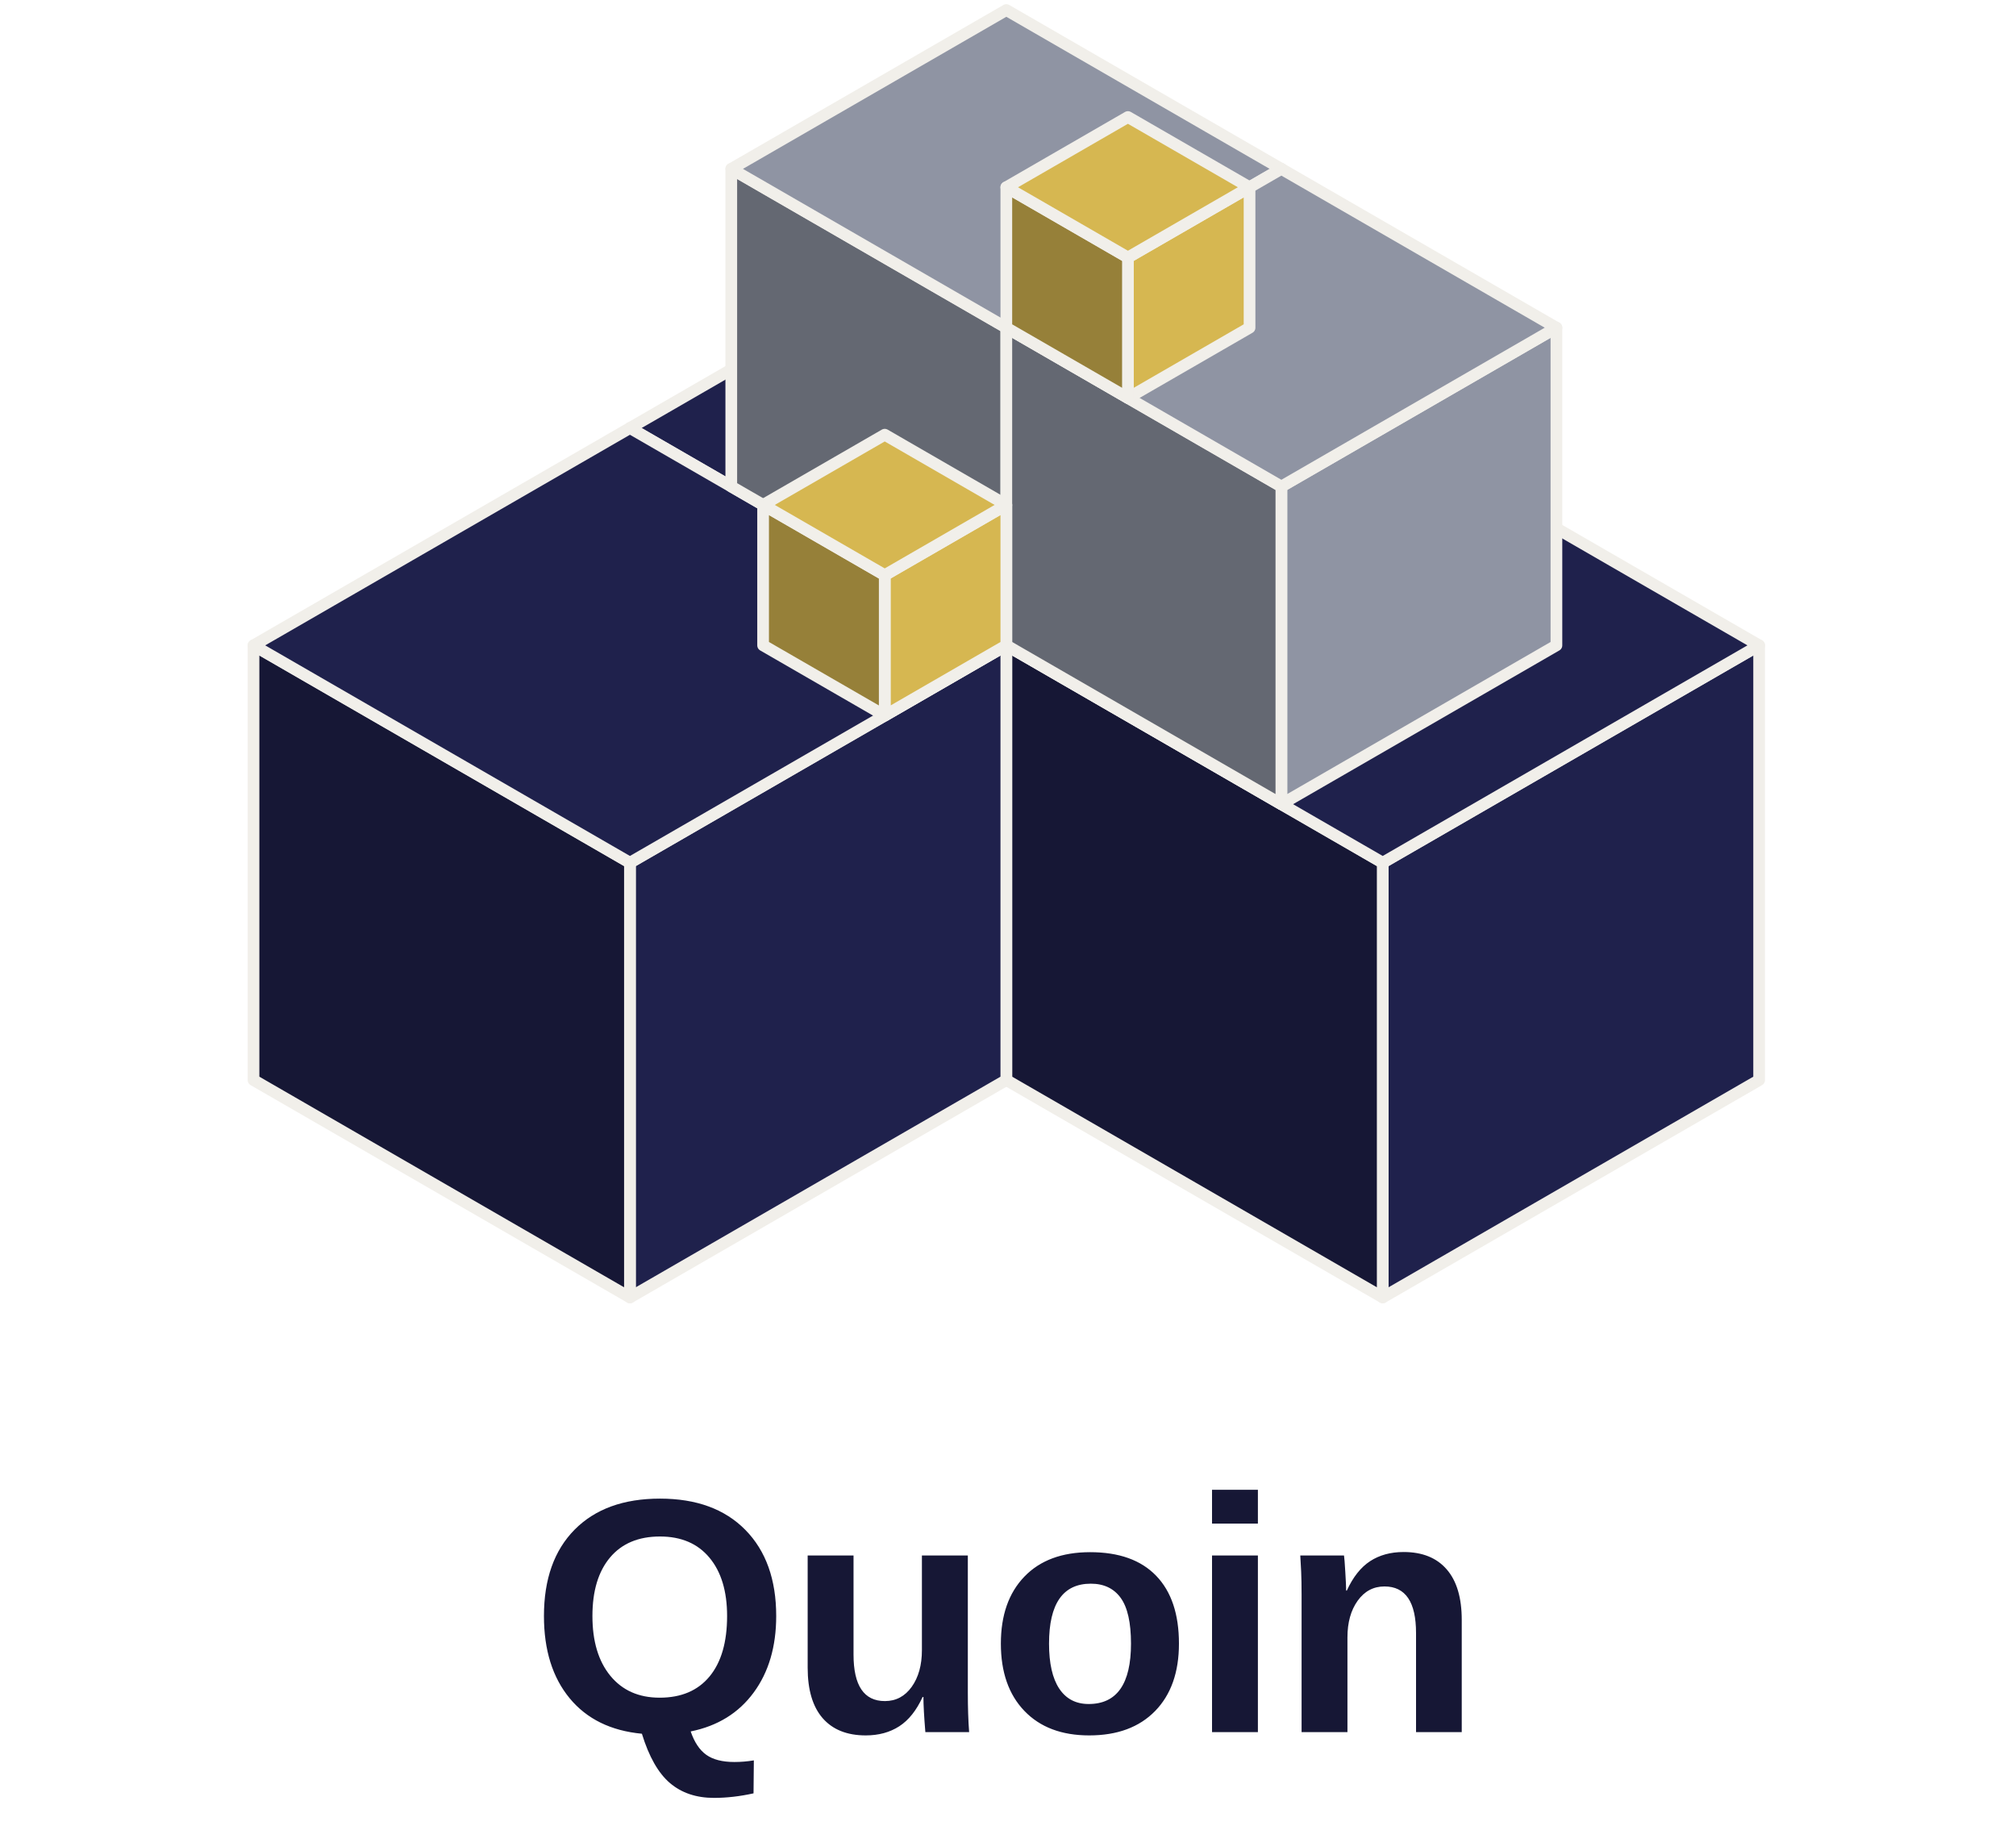
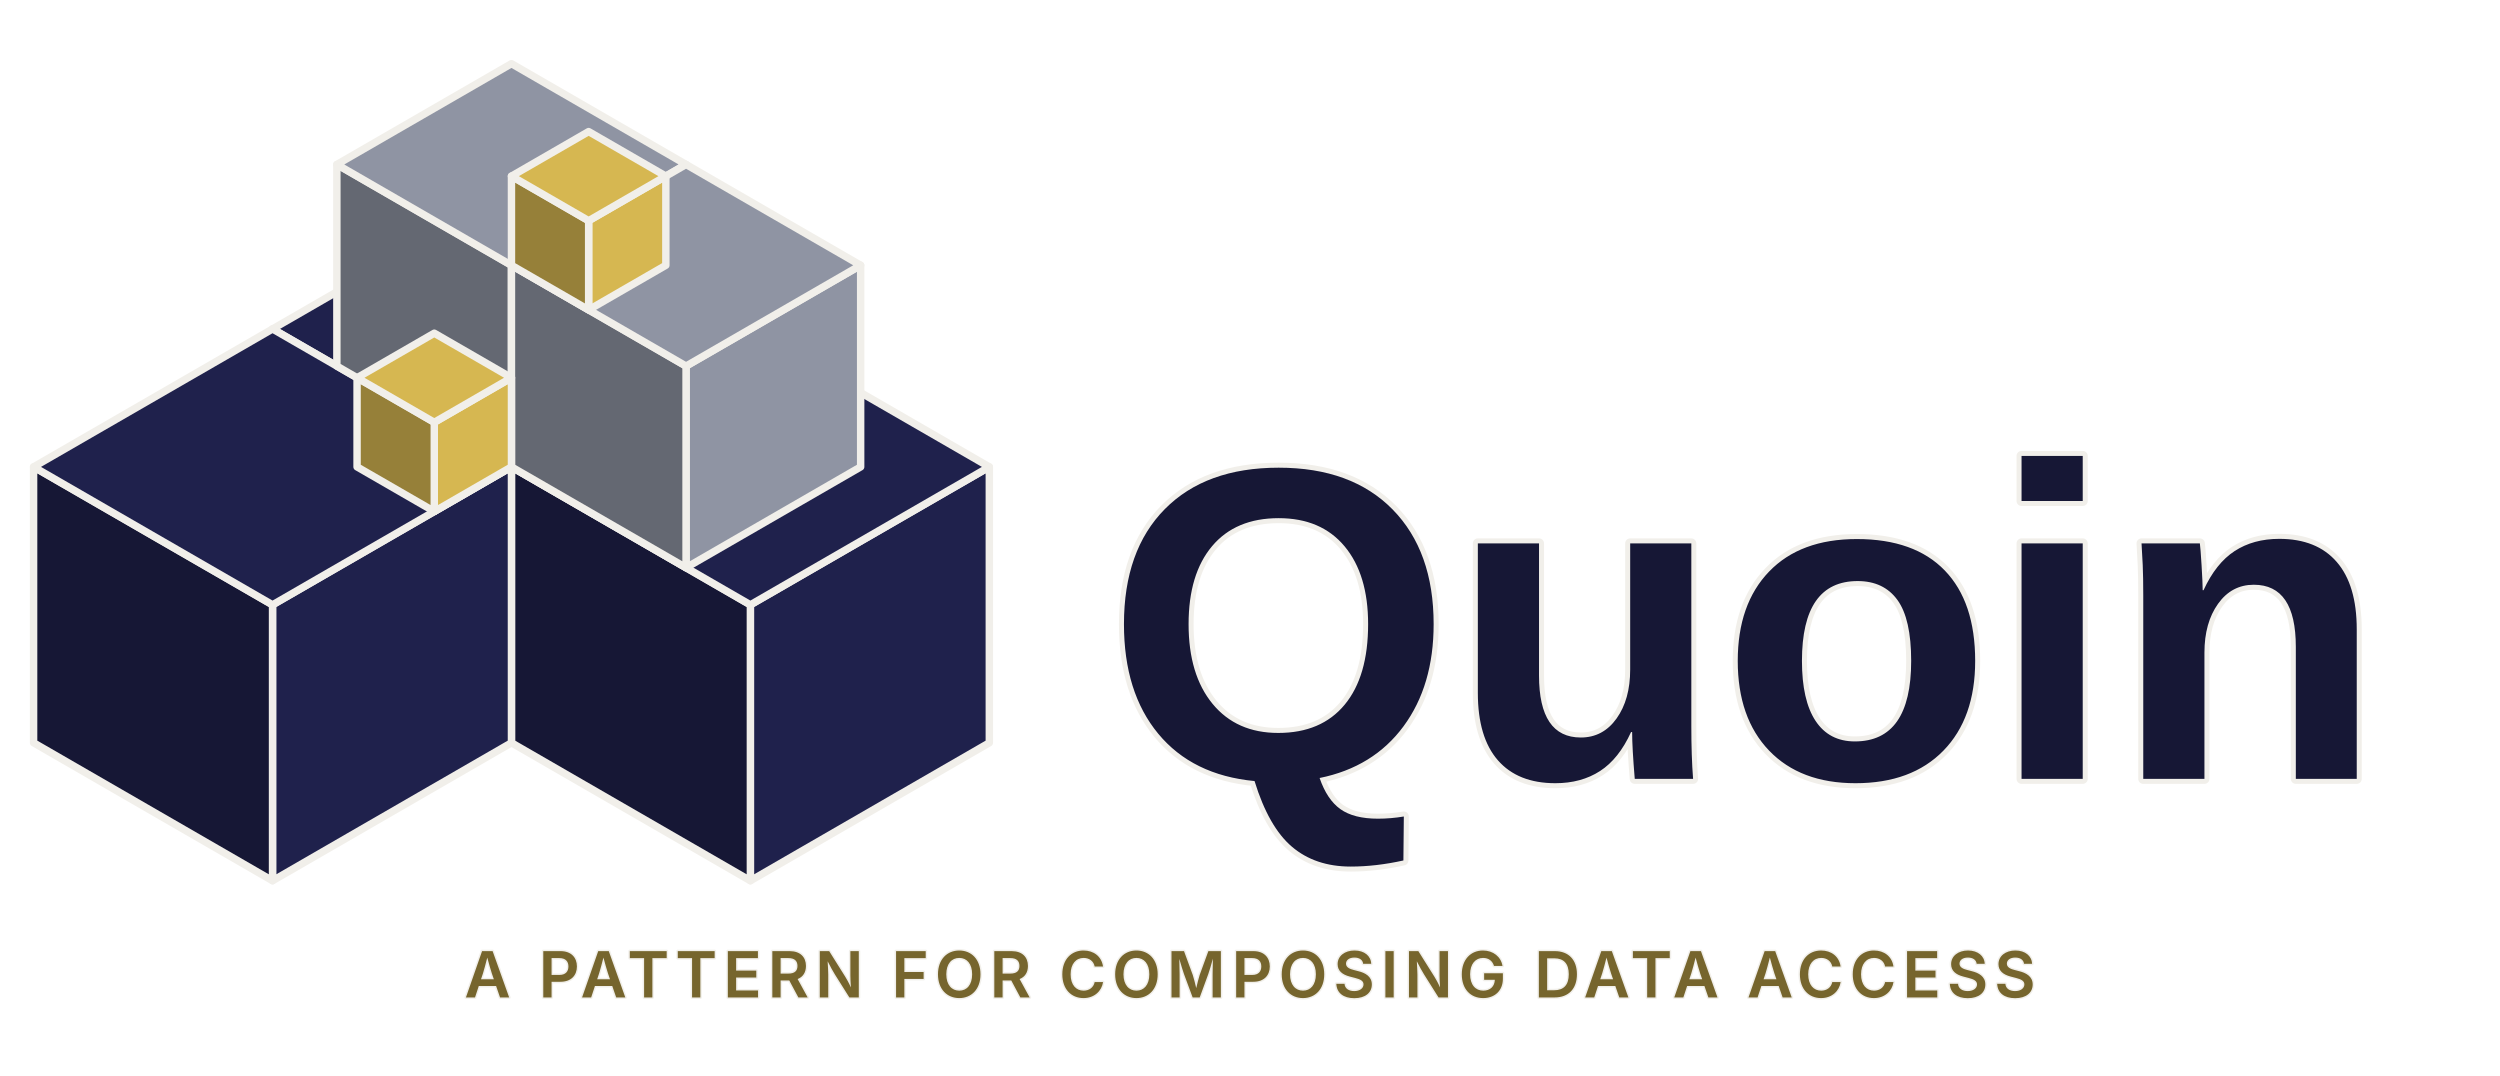
- <svg xmlns="http://www.w3.org/2000/svg" viewBox="149 287 603 546">
+ <svg xmlns="http://www.w3.org/2000/svg" viewBox="209 260 1178 507">
  <g>
    <polygon points="450.00,480.00 562.58,415.00 562.58,545.00 450.00,610.00" fill="#1f214c" stroke="#f1efea" stroke-width="3.5" stroke-linejoin="round" />
    <polygon points="337.42,415.00 450.00,480.00 450.00,610.00 337.42,545.00" fill="#161735" stroke="#f1efea" stroke-width="3.5" stroke-linejoin="round" />
    <polygon points="450.00,350.00 562.58,415.00 450.00,480.00 337.42,415.00" fill="#1f214c" stroke="#f1efea" stroke-width="3.5" stroke-linejoin="round" />
    <polygon points="562.58,545.00 675.17,480.00 675.17,610.00 562.58,675.00" fill="#1f214c" stroke="#f1efea" stroke-width="3.5" stroke-linejoin="round" />
    <polygon points="450.00,480.00 562.58,545.00 562.58,675.00 450.00,610.00" fill="#161735" stroke="#f1efea" stroke-width="3.5" stroke-linejoin="round" />
    <polygon points="562.58,415.00 675.17,480.00 562.58,545.00 450.00,480.00" fill="#1f214c" stroke="#f1efea" stroke-width="3.5" stroke-linejoin="round" />
    <polygon points="337.42,545.00 450.00,480.00 450.00,610.00 337.42,675.00" fill="#1f214c" stroke="#f1efea" stroke-width="3.5" stroke-linejoin="round" />
    <polygon points="224.83,480.00 337.42,545.00 337.42,675.00 224.83,610.00" fill="#161735" stroke="#f1efea" stroke-width="3.5" stroke-linejoin="round" />
    <polygon points="337.42,415.00 450.00,480.00 337.42,545.00 224.83,480.00" fill="#1f214c" stroke="#f1efea" stroke-width="3.5" stroke-linejoin="round" />
    <polygon points="450.00,385.00 532.27,337.50 532.27,432.50 450.00,480.00" fill="#8f94a3" stroke="#f1efea" stroke-width="3.5" stroke-linejoin="round" />
    <polygon points="367.73,337.50 450.00,385.00 450.00,480.00 367.73,432.50" fill="#646872" stroke="#f1efea" stroke-width="3.5" stroke-linejoin="round" />
    <polygon points="450.00,290.00 532.27,337.50 450.00,385.00 367.73,337.50" fill="#8f94a3" stroke="#f1efea" stroke-width="3.5" stroke-linejoin="round" />
    <polygon points="532.27,432.50 614.54,385.00 614.54,480.00 532.27,527.50" fill="#8f94a3" stroke="#f1efea" stroke-width="3.5" stroke-linejoin="round" />
    <polygon points="450.00,385.00 532.27,432.50 532.27,527.50 450.00,480.00" fill="#646872" stroke="#f1efea" stroke-width="3.5" stroke-linejoin="round" />
    <polygon points="532.27,337.50 614.54,385.00 532.27,432.50 450.00,385.00" fill="#8f94a3" stroke="#f1efea" stroke-width="3.5" stroke-linejoin="round" />
    <polygon points="413.63,459.00 450.00,438.00 450.00,480.00 413.63,501.00" fill="#d6b751" stroke="#f1efea" stroke-width="3.5" stroke-linejoin="round" />
    <polygon points="377.25,438.00 413.63,459.00 413.63,501.00 377.25,480.00" fill="#968039" stroke="#f1efea" stroke-width="3.5" stroke-linejoin="round" />
    <polygon points="413.63,417.00 450.00,438.00 413.63,459.00 377.25,438.00" fill="#d6b751" stroke="#f1efea" stroke-width="3.5" stroke-linejoin="round" />
    <polygon points="486.37,364.00 522.75,343.00 522.75,385.00 486.37,406.00" fill="#d6b751" stroke="#f1efea" stroke-width="3.5" stroke-linejoin="round" />
    <polygon points="450.00,343.00 486.37,364.00 486.37,406.00 450.00,385.00" fill="#968039" stroke="#f1efea" stroke-width="3.5" stroke-linejoin="round" />
    <polygon points="486.37,322.00 522.75,343.00 486.37,364.00 450.00,343.00" fill="#d6b751" stroke="#f1efea" stroke-width="3.5" stroke-linejoin="round" />
  </g>
  <g>
-     <text x="450" y="805" font-family="'Space Grotesk','Poppins','Segoe UI',Arial,sans-serif" font-size="100" font-weight="800" fill="#161735" text-anchor="middle" letter-spacing="-1">Quoin</text>
+     <text x="730" y="627" font-family="'Space Grotesk','Poppins','Segoe UI',Arial,sans-serif" font-size="210" font-weight="800" text-anchor="start" letter-spacing="-1" fill="#161735" fill-opacity="1" stroke="#f1efea" stroke-opacity="1" stroke-width="4.72" stroke-linejoin="round" stroke-linecap="round" paint-order="stroke fill">Quoin</text>
+     <text x="798" y="730" font-family="'Inter','Helvetica Neue','Liberation Sans',Arial,sans-serif" font-size="30" font-weight="600" text-anchor="middle" letter-spacing="2.8" fill="#76652d" fill-opacity="1" stroke="#f1efea" stroke-opacity="1" stroke-width="1.40" stroke-linejoin="round" stroke-linecap="round" paint-order="stroke fill">A PATTERN FOR COMPOSING DATA ACCESS</text>
  </g>
</svg>
